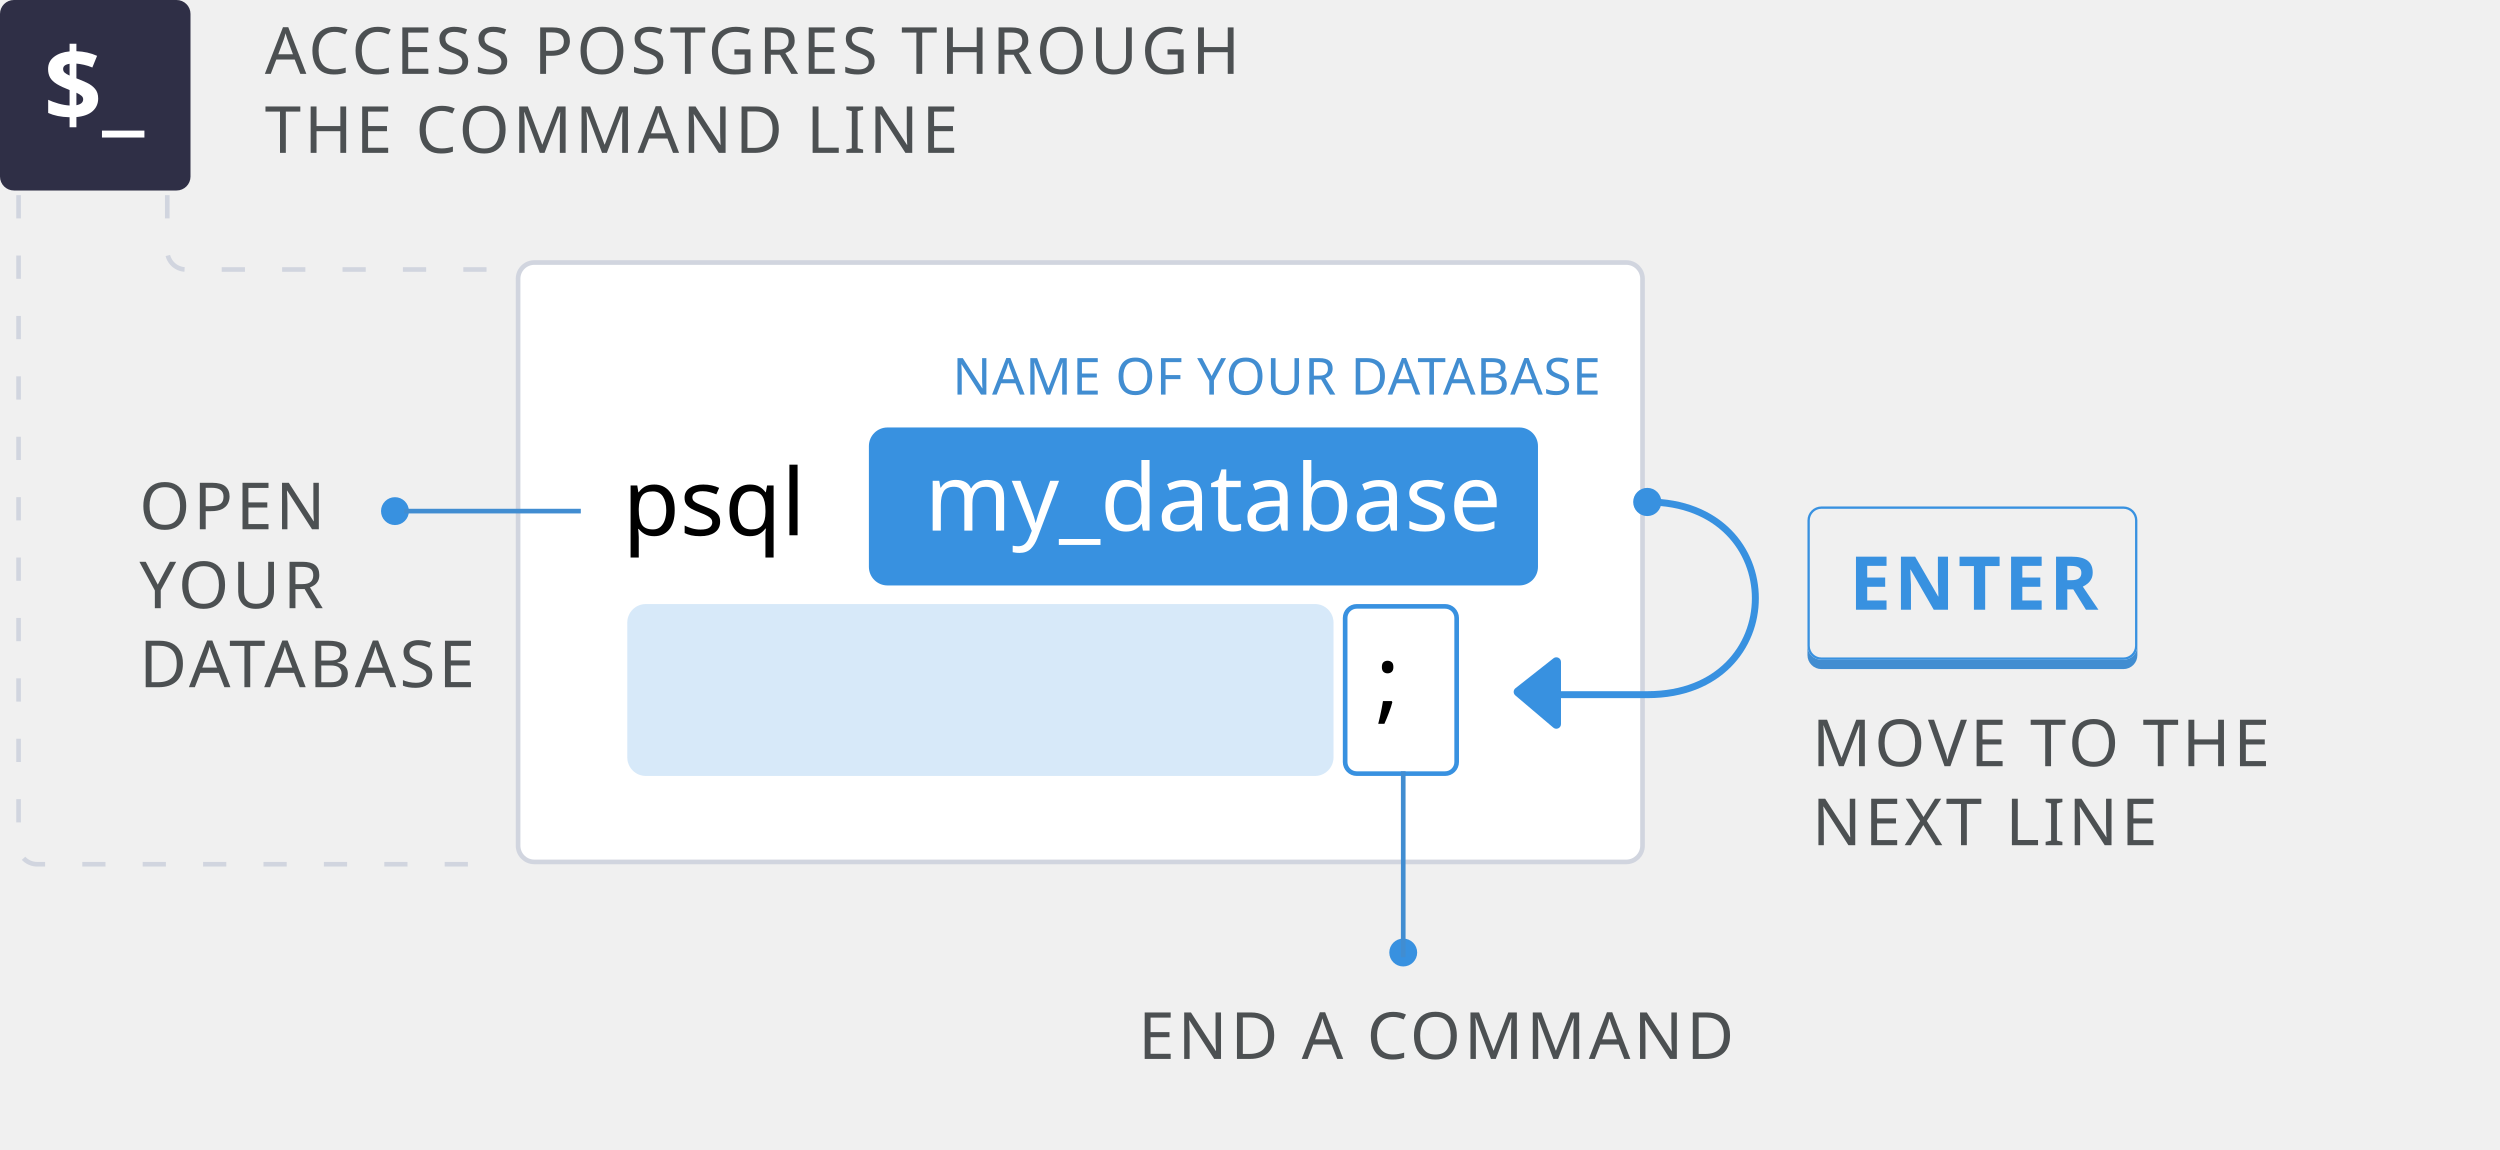
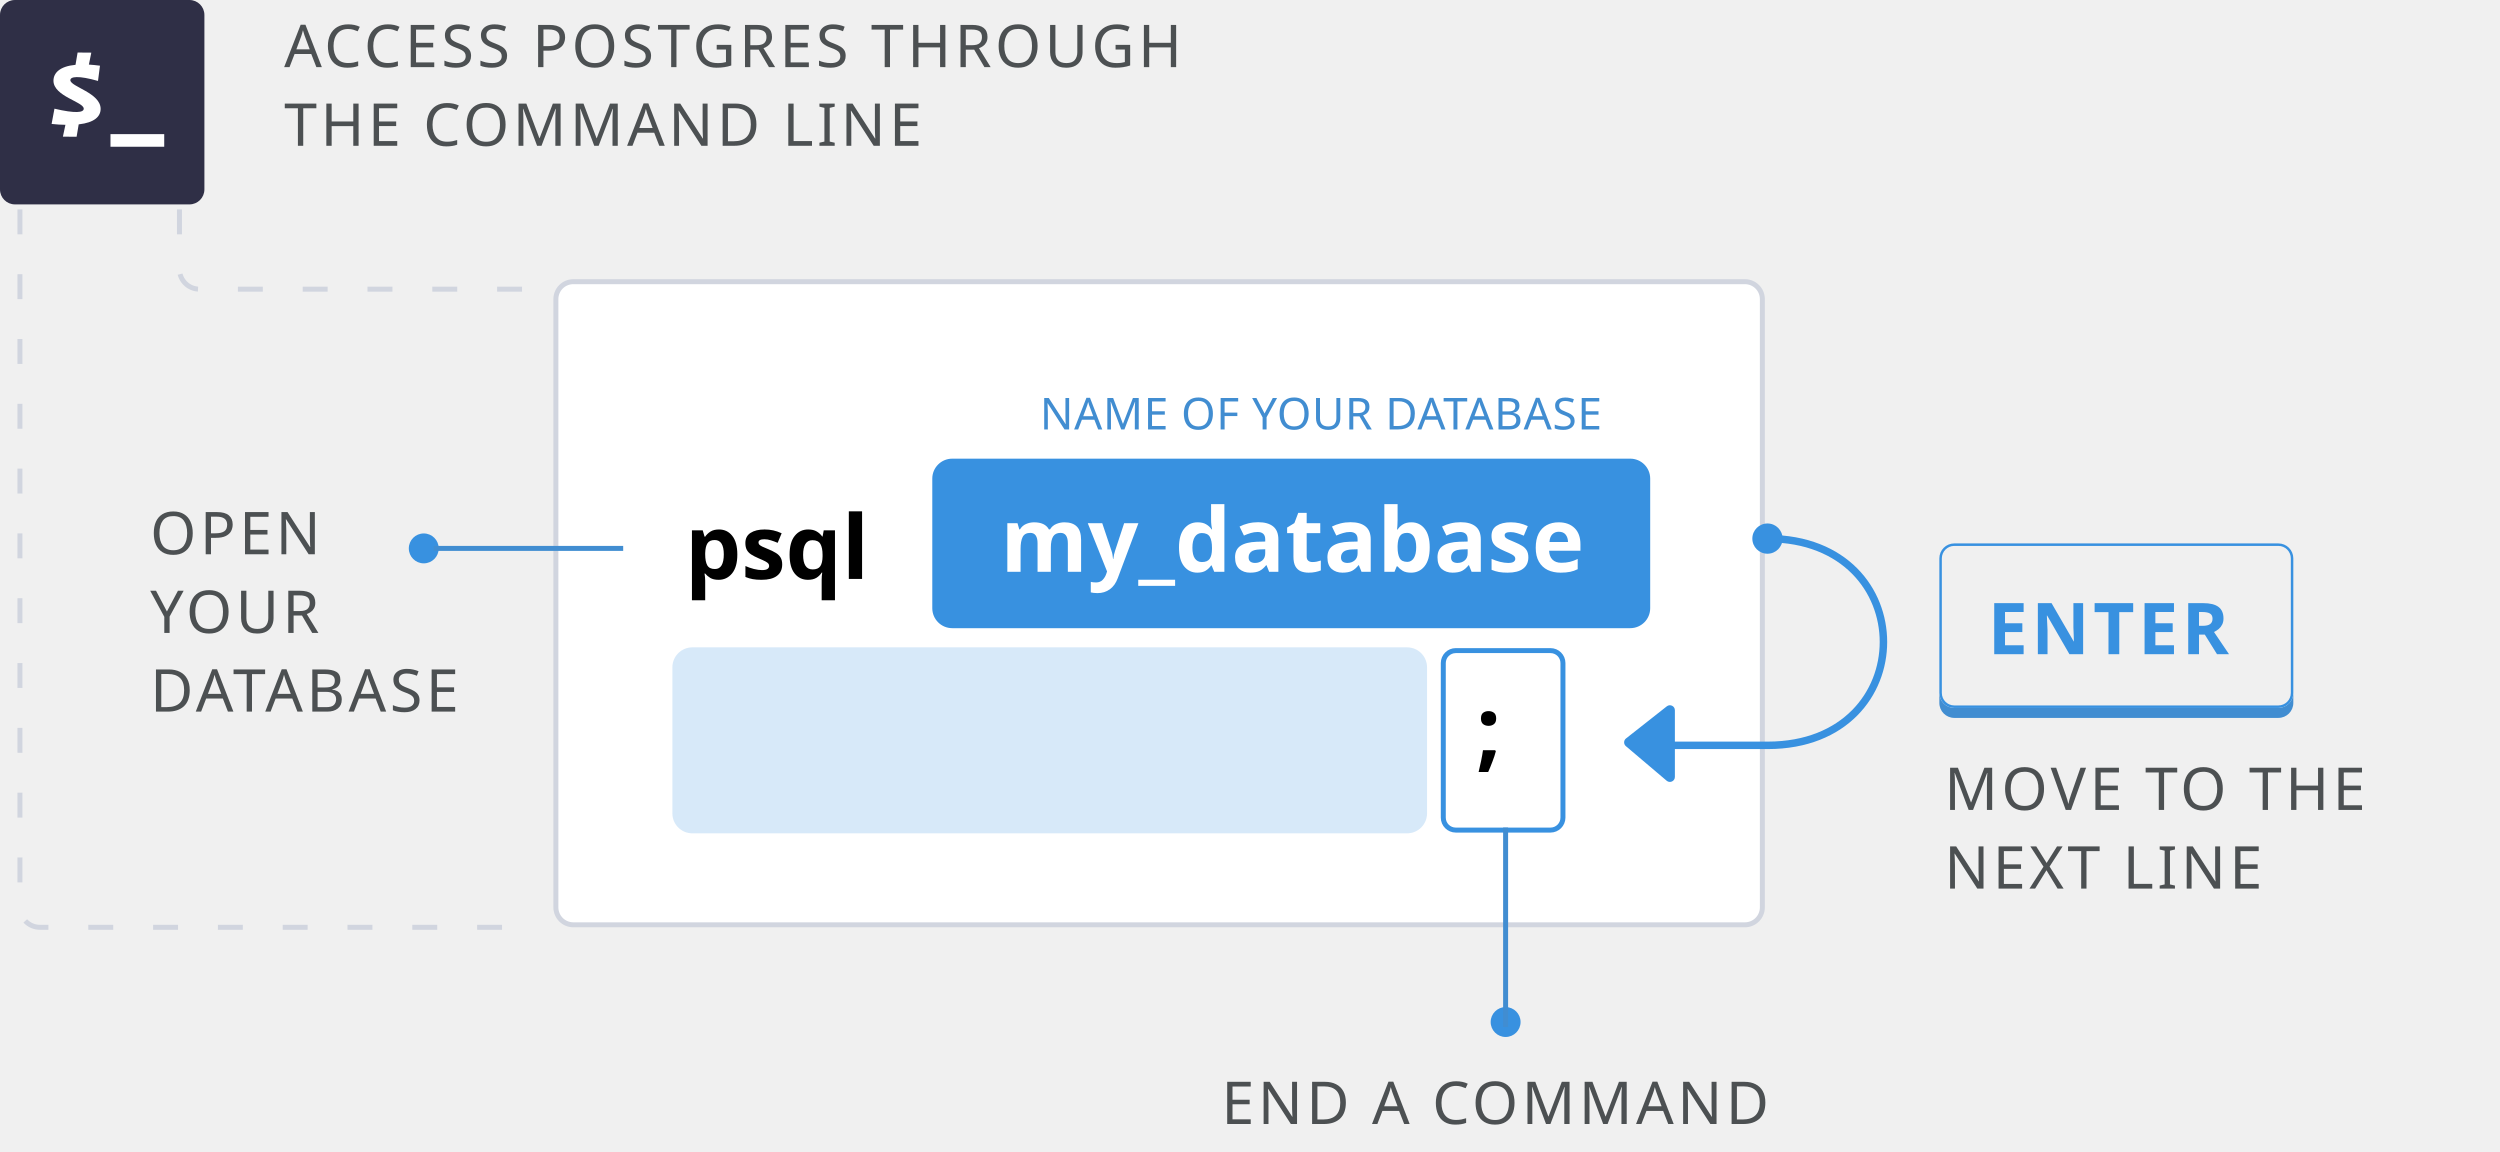
- <svg xmlns="http://www.w3.org/2000/svg" width="750" height="345" fill="none" viewBox="0 0 750 345">
+ <svg xmlns="http://www.w3.org/2000/svg" width="699" height="322" fill="none" viewBox="0 0 699 322">
  <rect width="337.333" height="179.818" x="155.424" y="78.757" fill="white" stroke="#D1D5DF" stroke-width="1.394" rx="4.879" />
  <rect width="57.151" height="57.151" fill="#2F2F46" rx="4.182" />
  <rect width="200.727" height="47.394" x="260.667" y="128.242" fill="#3891E0" rx="5.576" />
  <rect width="33.455" height="50.182" x="-0.697" y="0.697" stroke="#3891E0" stroke-width="1.394" rx="3.485" transform="matrix(-1 0 0 1 436.303 181.212)" />
  <path fill="#418DD1" fill-rule="evenodd" d="M542.242 193.758V196.546C542.242 198.855 544.115 200.727 546.424 200.727H637.03C639.34 200.727 641.212 198.855 641.212 196.546V193.758C641.212 196.067 639.34 197.939 637.03 197.939H546.424C544.115 197.939 542.242 196.067 542.242 193.758Z" clip-rule="evenodd" />
  <rect width="98.273" height="45.303" x="-0.348" y="0.348" stroke="#3891E0" stroke-width="0.697" rx="3.833" transform="matrix(-1 0 0 1 640.515 151.939)" />
-   <rect width="211.879" height="51.576" x="188.182" y="181.212" fill="#3891E0" opacity="0.2" rx="5.576" />
-   <text fill="black" font-family="Operator Mono" font-size="27.879" font-weight="500" letter-spacing="0px" style="white-space:pre" xml:space="preserve">
-     <tspan x="186.799" y="160.582">psql</tspan>
+   <rect width="211" height="52" x="188" y="181" fill="#3891E0" opacity="0.2" rx="5.576" />
+   <text fill="black" font-family="Space Mono" font-size="24.88" font-weight="bold" letter-spacing="0px" style="white-space:pre" xml:space="preserve">
+     <tspan x="191.532" y="161.866">psql</tspan>
  </text>
-   <text fill="white" font-family="Operator Mono" font-size="30.667" font-weight="bold" letter-spacing="0px" style="white-space:pre" xml:space="preserve">
-     <tspan x="13.109" y="36.41">$_</tspan>
+   <path fill="white" d="M21.42 38.239L22.002 34.774C26.449 34.283 28.136 32.535 28.136 30.45C28.136 25.942 19.672 24.255 19.672 22.415C19.672 21.403 21.91 21.066 27.4 22.63L27.952 18.367C26.817 18.214 25.805 18.122 24.854 18.06L25.529 14.718L21.696 14.687L21.113 18.122C16.636 18.551 14.949 20.452 14.949 22.568C14.949 26.954 23.413 28.456 23.413 30.388C23.413 31.492 21.082 31.768 15.225 30.388L14.428 34.651C15.838 34.804 17.126 34.896 18.292 34.896L17.586 38.208L21.42 38.239Z" />
+   <path fill="white" d="M45.916 37.503H30.89V41.03H45.916V37.503Z" />
+   <text fill="black" font-family="Space Mono" font-size="24.88" font-weight="bold" letter-spacing="0px" style="white-space:pre" xml:space="preserve">
+     <tspan x="412.656" y="212.653">;</tspan>
  </text>
-   <text fill="black" font-family="Operator Mono" font-size="27.879" font-weight="500" letter-spacing="0px" style="white-space:pre" xml:space="preserve">
-     <tspan x="412.609" y="213.551">;</tspan>
+   <text fill="white" font-family="Space Mono" font-size="24.88" font-weight="bold" letter-spacing="0px" style="white-space:pre" xml:space="preserve">
+     <tspan x="279.712" y="159.866">my_database</tspan>
  </text>
-   <text fill="white" font-family="Operator Mono" font-size="27.879" font-weight="300" letter-spacing="0px" style="white-space:pre" xml:space="preserve">
-     <tspan x="277.424" y="159.188">my_database</tspan>
+   <text fill="#4C5052" font-family="sans-serif" font-size="16.52" letter-spacing="1px" style="white-space:pre" xml:space="preserve">
+     <tspan x="79.455" y="18.759">ACCESS POSTGRES THROUGH </tspan>
+     <tspan x="79.455" y="40.759">THE COMMAND LINE</tspan>
  </text>
-   <text fill="#4C5052" font-family="FreightSans Pro" font-size="19.515" letter-spacing="1px" style="white-space:pre" xml:space="preserve">
-     <tspan x="79.455" y="22.166">ACCESS POSTGRES THROUGH </tspan>
-     <tspan x="79.455" y="45.864">THE COMMAND LINE</tspan>
+   <text fill="#4C5052" font-family="sans-serif" font-size="16.52" letter-spacing="1px" style="white-space:pre" xml:space="preserve">
+     <tspan x="42" y="154.971">OPEN </tspan>
+     <tspan x="42" y="176.971">YOUR </tspan>
+     <tspan x="42" y="198.971">DATABASE</tspan>
  </text>
-   <text fill="#4C5052" font-family="FreightSans Pro" font-size="19.515" letter-spacing="1px" style="white-space:pre" xml:space="preserve">
-     <tspan x="41.818" y="158.772">OPEN </tspan>
-     <tspan x="41.818" y="182.469">YOUR </tspan>
-     <tspan x="41.818" y="206.166">DATABASE</tspan>
+   <text fill="#4C5052" font-family="sans-serif" font-size="16.52" letter-spacing="1px" style="white-space:pre" xml:space="preserve">
+     <tspan x="341.515" y="314.274">END A COMMAND</tspan>
  </text>
-   <text fill="#4C5052" font-family="FreightSans Pro" font-size="19.515" letter-spacing="1px" style="white-space:pre" xml:space="preserve">
-     <tspan x="341.515" y="317.682">END A COMMAND</tspan>
+   <text fill="#4C5052" font-family="sans-serif" font-size="16.52" letter-spacing="1px" style="white-space:pre" xml:space="preserve">
+     <tspan x="543.636" y="226.456">MOVE TO THE </tspan>
+     <tspan x="543.636" y="248.456">NEXT LINE</tspan>
  </text>
-   <text fill="#4C5052" font-family="FreightSans Pro" font-size="19.515" letter-spacing="1px" style="white-space:pre" xml:space="preserve">
-     <tspan x="543.636" y="229.863">MOVE TO THE </tspan>
-     <tspan x="543.636" y="253.56">NEXT LINE</tspan>
+   <text fill="#418DD1" font-family="sans-serif" font-size="12.33" letter-spacing="0.2px" style="white-space:pre" xml:space="preserve">
+     <tspan x="290.758" y="120.072">NAME OF YOUR DATABASE</tspan>
  </text>
-   <text fill="#418DD1" font-family="FreightSans Pro" font-size="15.333" letter-spacing="0.2px" style="white-space:pre" xml:space="preserve">
-     <tspan x="285.758" y="118.377">NAME OF YOUR DATABASE</tspan>
-   </text>
-   <text fill="#3891E0" font-family="FreightSans Pro" font-size="22.303" font-weight="bold" letter-spacing="1px" style="white-space:pre" xml:space="preserve">
-     <tspan x="554.788" y="182.918">ENTER</tspan>
+   <text fill="#3891E0" font-family="sans-serif" font-size="20" font-weight="800" letter-spacing="1px" style="white-space:pre" xml:space="preserve">
+     <tspan x="555.788" y="182.918">ENTER</tspan>
  </text>
  <circle cx="118.485" cy="153.333" r="4.182" fill="#3891E0" />
  <path stroke="#418DD1" stroke-width="1.394" d="M174.242 153.333H121.273" />
  <circle cx="420.97" cy="285.758" r="4.182" fill="#3891E0" transform="rotate(-90 420.97 285.758)" />
  <path stroke="#418DD1" stroke-width="1.394" d="M420.97 231.394L420.97 287.152" />
  <path stroke="#D1D5DF" stroke-dasharray="6.97 11.15" stroke-width="1.394" d="M50.182 58.545V75.273C50.182 78.352 52.678 80.848 55.758 80.848H147.758" />
  <path stroke="#D1D5DF" stroke-dasharray="6.97 11.15" stroke-width="1.394" d="M5.576 58.545V253.697C5.576 256.776 8.072 259.273 11.151 259.273H147.758" />
  <path stroke="#3891E0" stroke-miterlimit="10" stroke-width="2.091" d="M494.325 150.593C537.373 150.692 537.373 208.301 494.325 208.399H460.346" />
  <path fill="#3891E0" d="M468.297 217.233V198.582C468.297 197.418 466.955 196.767 466.04 197.487L454.636 206.467C453.944 207.012 453.925 208.055 454.597 208.625L466.001 218.296C466.907 219.064 468.297 218.42 468.297 217.233Z" />
  <circle cx="494.183" cy="150.593" r="4.23" fill="#3891E0" transform="rotate(-90 494.183 150.593)" />
</svg>
